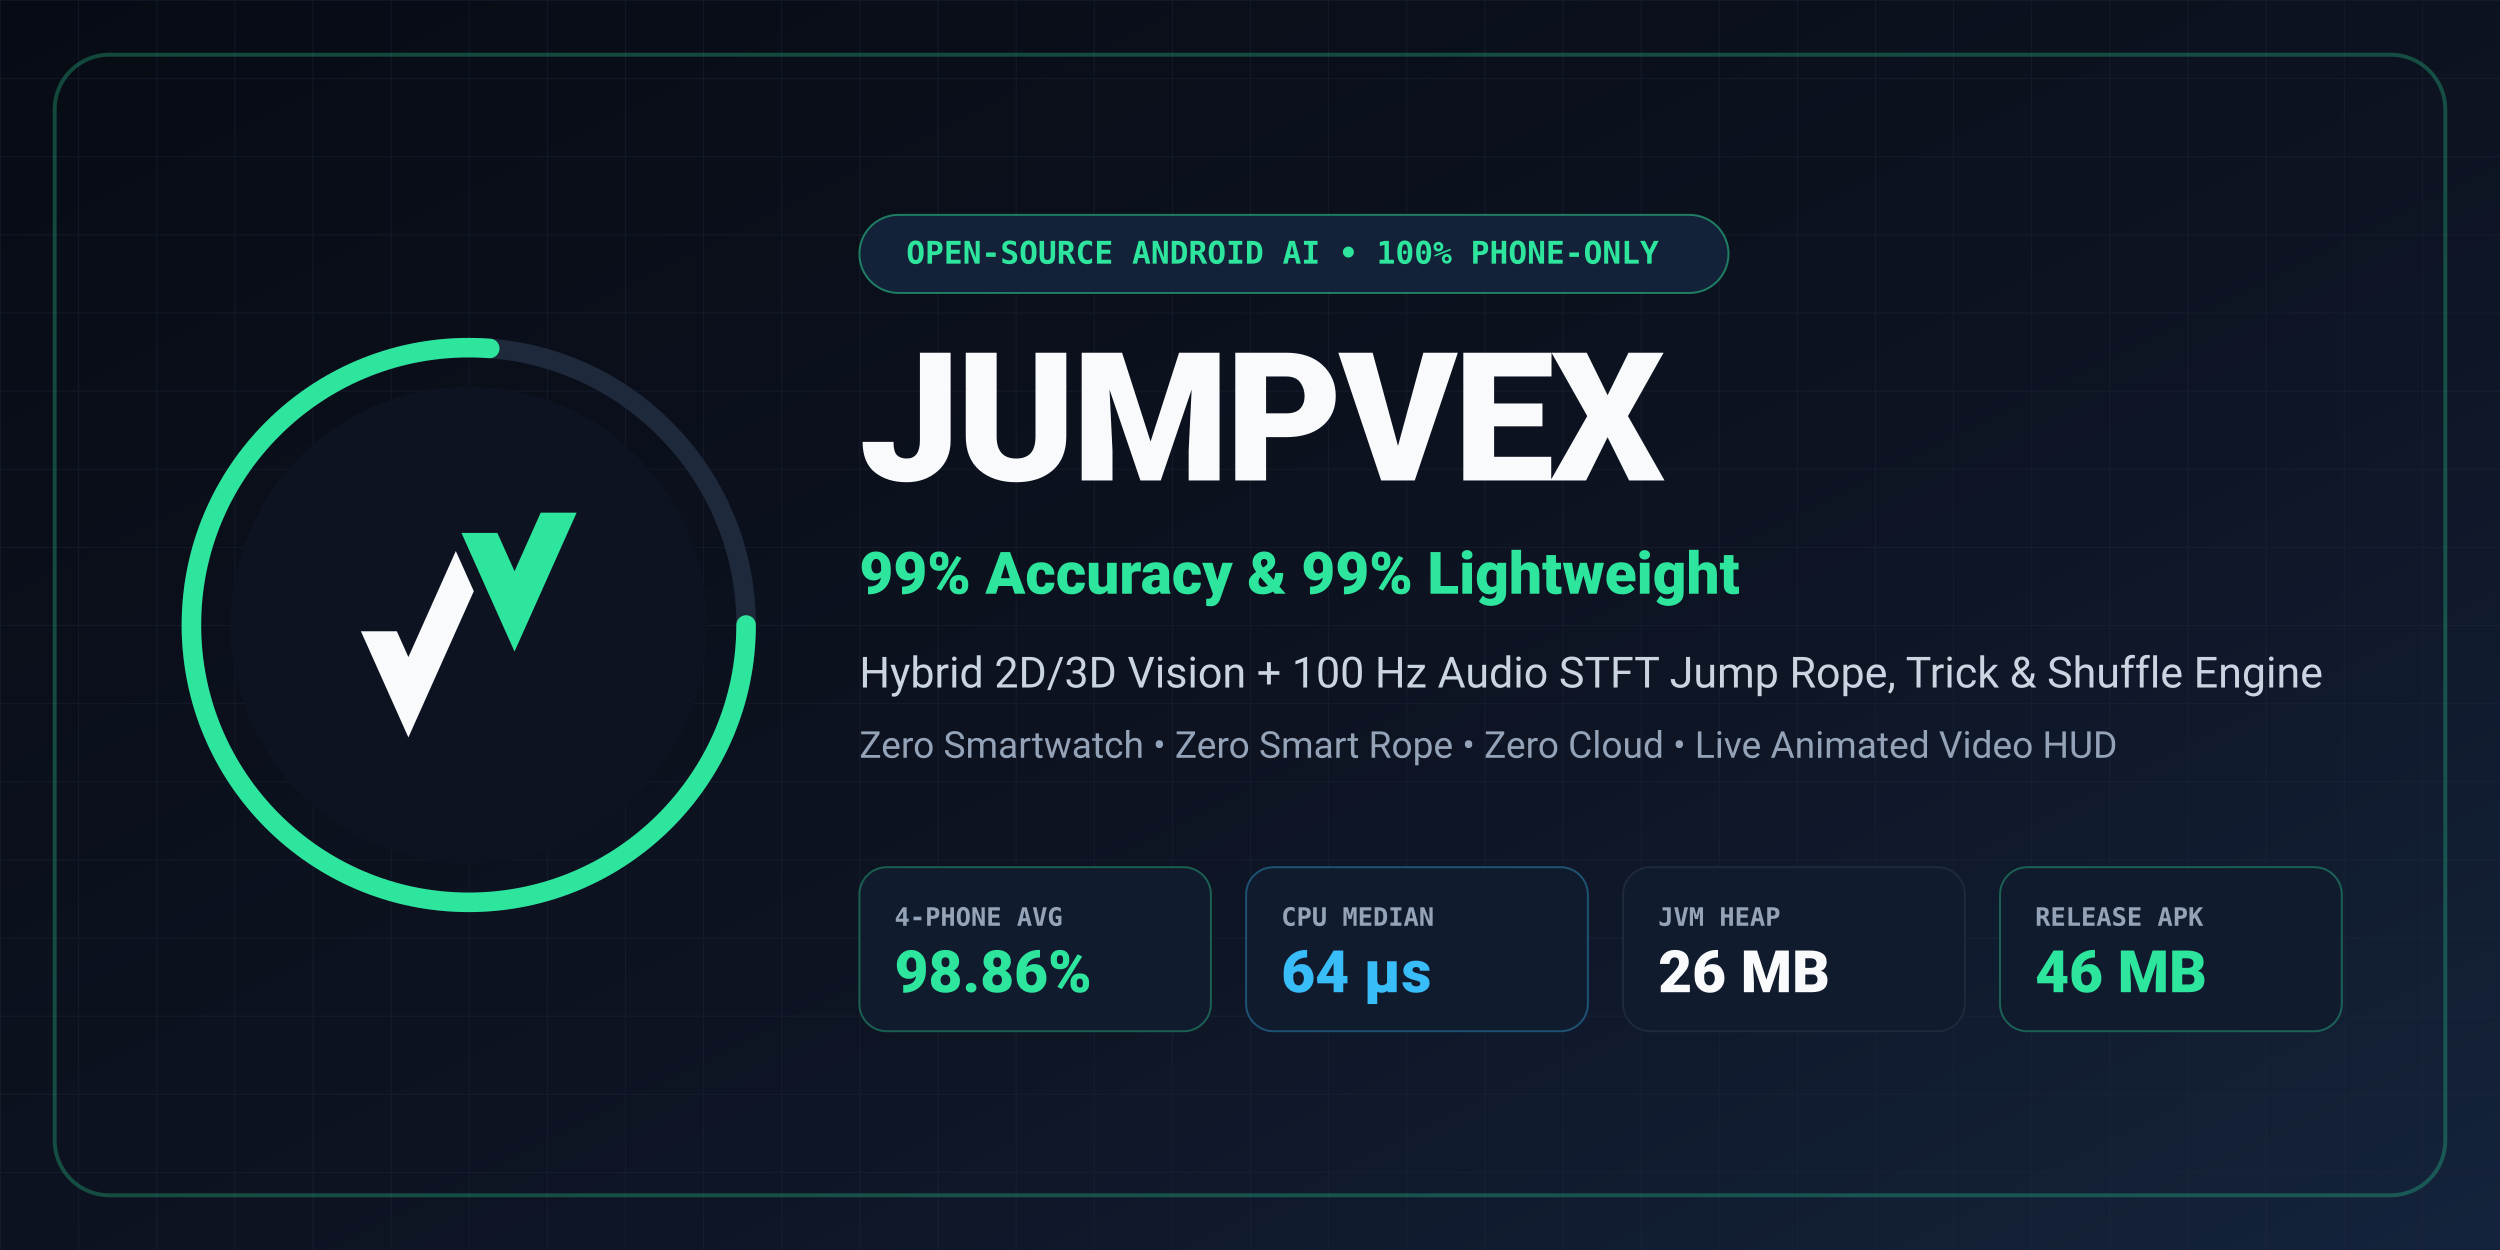
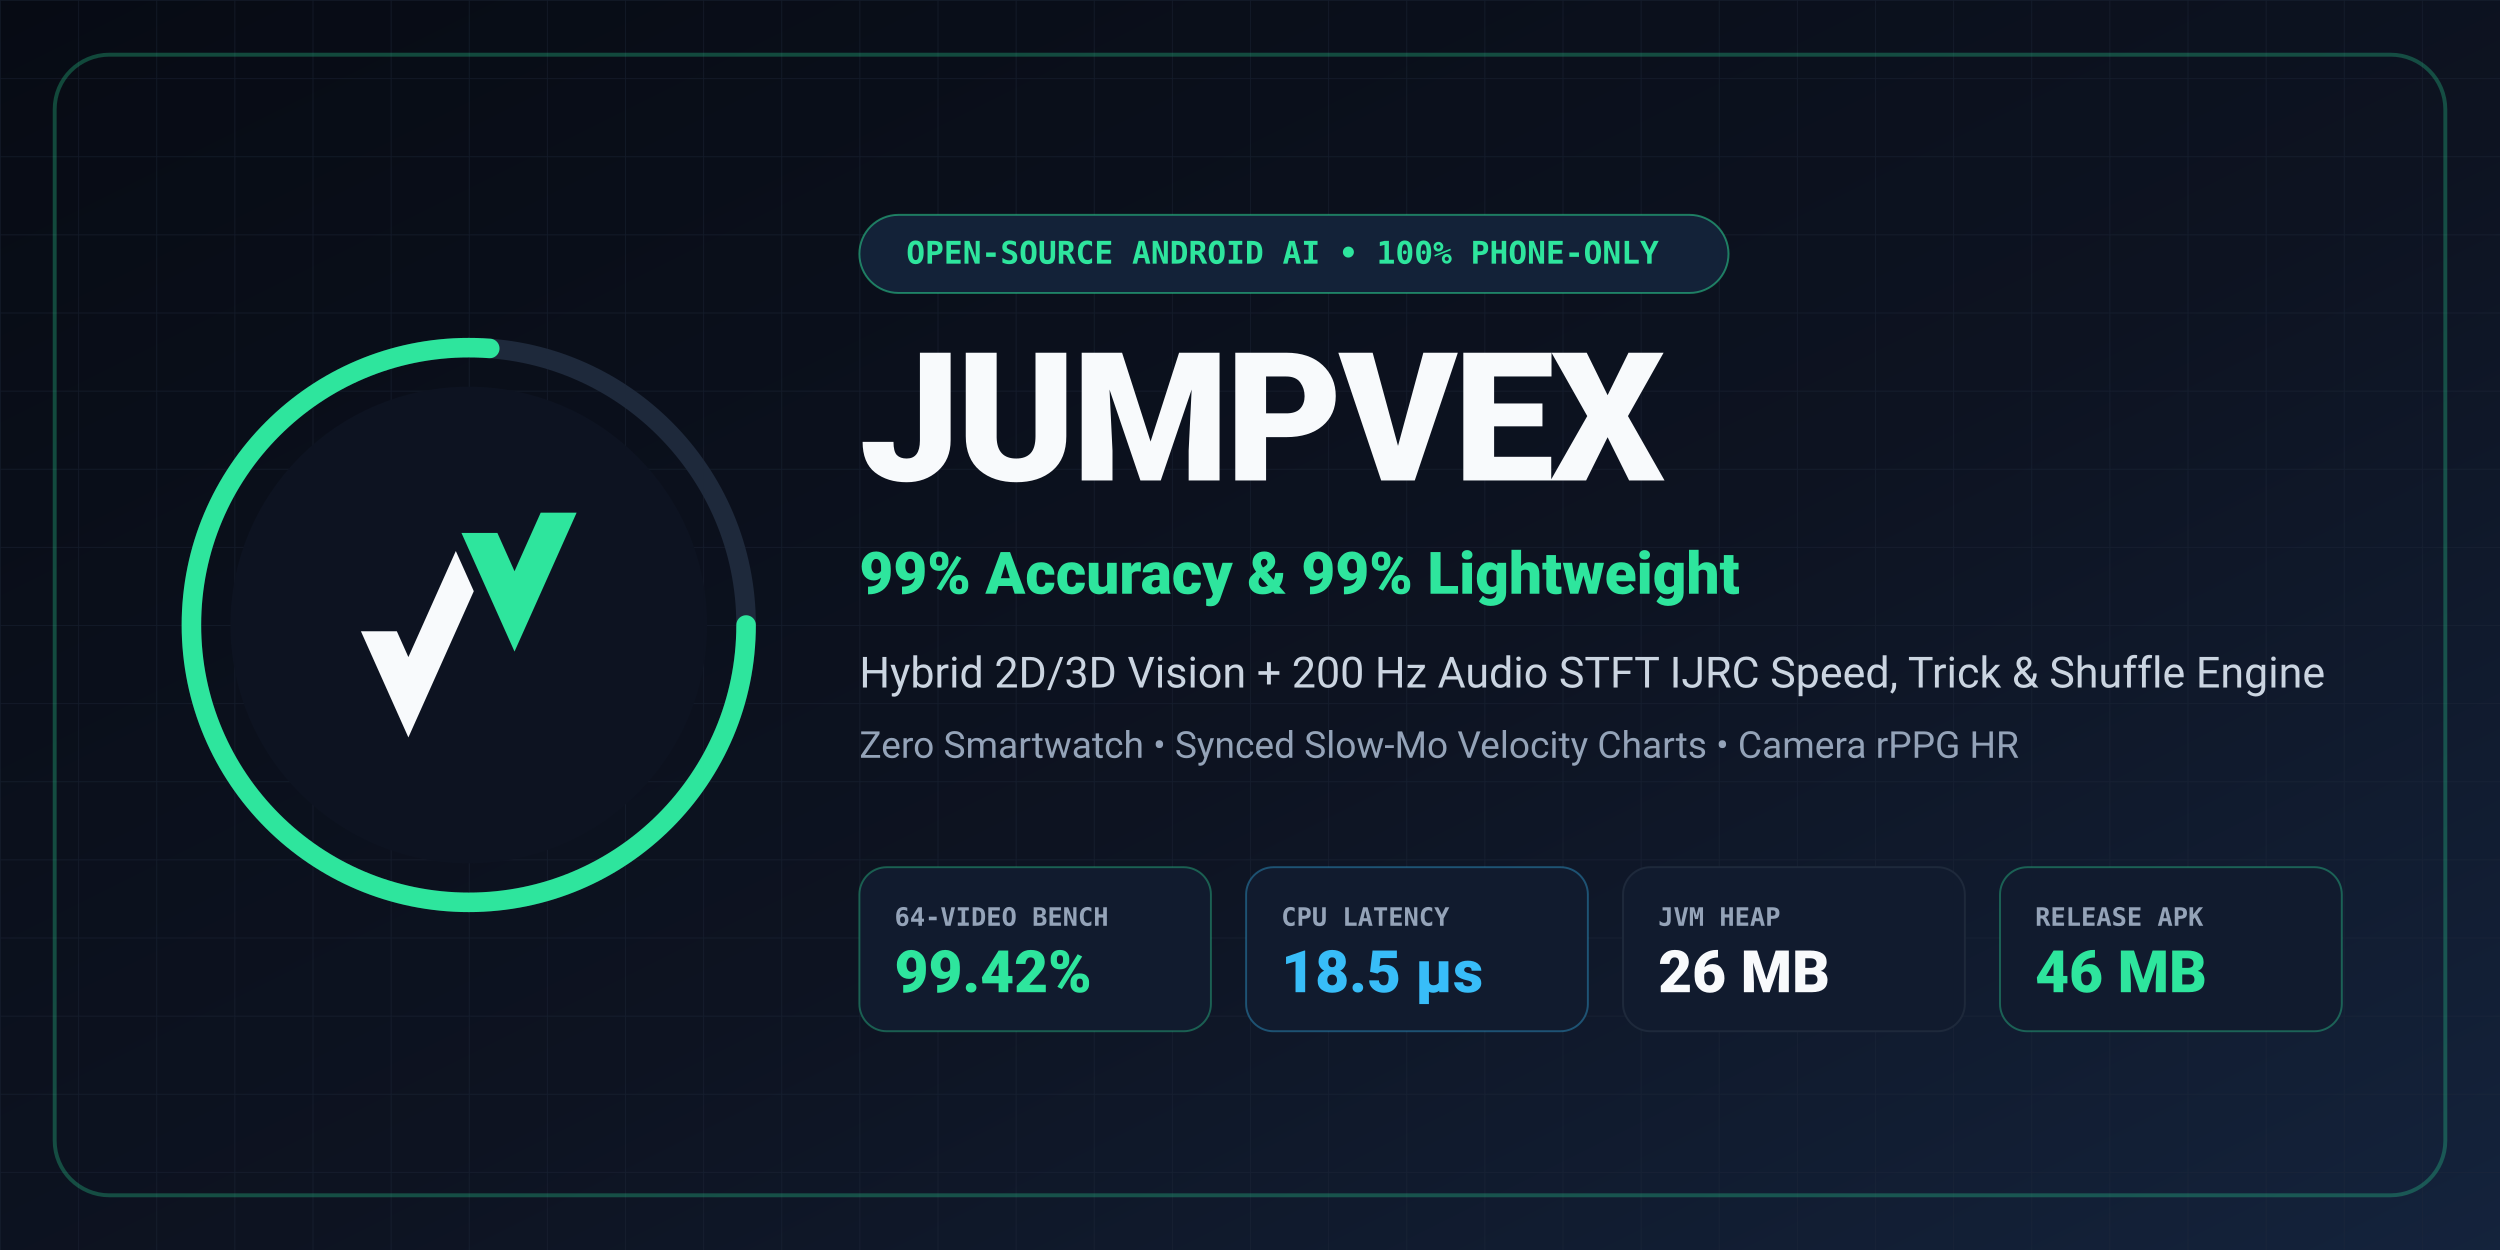
<svg xmlns="http://www.w3.org/2000/svg" viewBox="0 0 1280 640" width="1280" height="640" role="img" aria-label="Jumpvex OpenGraph Social Preview">
  <defs>
    <linearGradient id="ogBg" x1="0%" y1="0%" x2="100%" y2="100%">
      <stop offset="0%" stop-color="#070B14" />
      <stop offset="55%" stop-color="#0D1321" />
      <stop offset="100%" stop-color="#14233C" />
    </linearGradient>
    <pattern id="ogGrid" width="40" height="40" patternUnits="userSpaceOnUse">
      <path d="M 40 0 L 0 0 0 40" fill="none" stroke="#1E293B" stroke-width="0.8" stroke-opacity="0.5" />
    </pattern>
    <style>
      .h { font-family: -apple-system, BlinkMacSystemFont, "Segoe UI", Roboto, sans-serif; font-weight: 800; }
      .b { font-family: -apple-system, BlinkMacSystemFont, "Segoe UI", Roboto, sans-serif; }
      .m { font-family: ui-monospace, SFMono-Regular, Menlo, Monaco, Consolas, monospace; font-weight: 600; }
    </style>
  </defs>
  <rect width="1280" height="640" fill="url(#ogBg)" />
  <rect width="1280" height="640" fill="url(#ogGrid)" />
  <rect x="28" y="28" width="1224" height="584" rx="28" fill="none" stroke="#2EE59D" stroke-opacity="0.28" stroke-width="2" />
  <circle cx="240" cy="320" r="142" fill="none" stroke="#1E293B" stroke-width="10" />
  <circle cx="240" cy="320" r="142" fill="none" stroke="#2EE59D" stroke-width="10" stroke-dasharray="680 220" stroke-linecap="round" />
  <circle cx="240" cy="320" r="122" fill="#0D1321" />
  <g transform="translate(154, 234) scale(0.336)">
    <path d="M236.25,143.21 L263.63,204.42 L163.97,427.26 L91.64,265.54 L146.39,265.54 L163.97,304.85 Z" fill="#F8FAFC" />
    <path d="M244.83,115.62 L299.57,115.62 L325.69,174.02 L365.61,84.74 L420.36,84.74 L325.69,296.43 Z" fill="#2EE59D" />
  </g>
  <rect x="440" y="110" width="445" height="40" rx="20" fill="#132238" stroke="#2EE59D" stroke-opacity="0.5" />
  <text x="464" y="135" fill="#2EE59D" font-size="16" class="m">OPEN-SOURCE ANDROID AI • 100% PHONE-ONLY</text>
  <text x="440" y="246" fill="#F8FAFC" font-size="92" class="h" letter-spacing="-2">JUMPVEX</text>
  <text x="440" y="304" fill="#2EE59D" font-size="30" class="h">99% Accuracy &amp; 99% Lightweight</text>
-   <text x="440" y="352" fill="#CBD5E1" font-size="22" class="b">Hybrid 2D/3D Vision + 100 Hz Audio STFT Jump Rope, Trick &amp; Shuffle Engine</text>
-   <text x="440" y="388" fill="#94A3B8" font-size="19" class="b">Zero Smartwatch • Zero Smart Rope • Zero Cloud • Live Animated Video HUD</text>
+   <text x="440" y="352" fill="#CBD5E1" font-size="22" class="b">Hybrid 2D/3D Vision + 200 Hz Audio STFT IJRC Speed, Trick &amp; Shuffle Engine</text>
+   <text x="440" y="388" fill="#94A3B8" font-size="19" class="b">Zero Smartwatch • Synced Slow-Mo Velocity Charts • Camera rPPG HR</text>
  <g transform="translate(440, 444)">
    <rect x="0" y="0" width="180" height="84" rx="14" fill="#111B2E" stroke="#2EE59D" stroke-opacity="0.35" />
-     <text x="18" y="30" fill="#94A3B8" font-size="13" class="m">4-PHONE AVG</text>
-     <text x="18" y="64" fill="#2EE59D" font-size="30" class="h">98.86%</text>
+     <text x="18" y="30" fill="#94A3B8" font-size="13" class="m">64-VIDEO BENCH</text>
+     <text x="18" y="64" fill="#2EE59D" font-size="30" class="h">99.42%</text>
    <rect x="198" y="0" width="175" height="84" rx="14" fill="#111B2E" stroke="#38BDF8" stroke-opacity="0.35" />
-     <text x="216" y="30" fill="#94A3B8" font-size="13" class="m">CPU MEDIAN</text>
-     <text x="216" y="64" fill="#38BDF8" font-size="30" class="h">64 µs</text>
+     <text x="216" y="30" fill="#94A3B8" font-size="13" class="m">CPU LATENCY</text>
+     <text x="216" y="64" fill="#38BDF8" font-size="30" class="h">18.5 µs</text>
    <rect x="391" y="0" width="175" height="84" rx="14" fill="#111B2E" stroke="#1E293B" />
    <text x="409" y="30" fill="#94A3B8" font-size="13" class="m">JVM HEAP</text>
    <text x="409" y="64" fill="#F8FAFC" font-size="30" class="h">26 MB</text>
    <rect x="584" y="0" width="175" height="84" rx="14" fill="#111B2E" stroke="#2EE59D" stroke-opacity="0.35" />
    <text x="602" y="30" fill="#94A3B8" font-size="13" class="m">RELEASE APK</text>
    <text x="602" y="64" fill="#2EE59D" font-size="30" class="h">46 MB</text>
  </g>
</svg>
